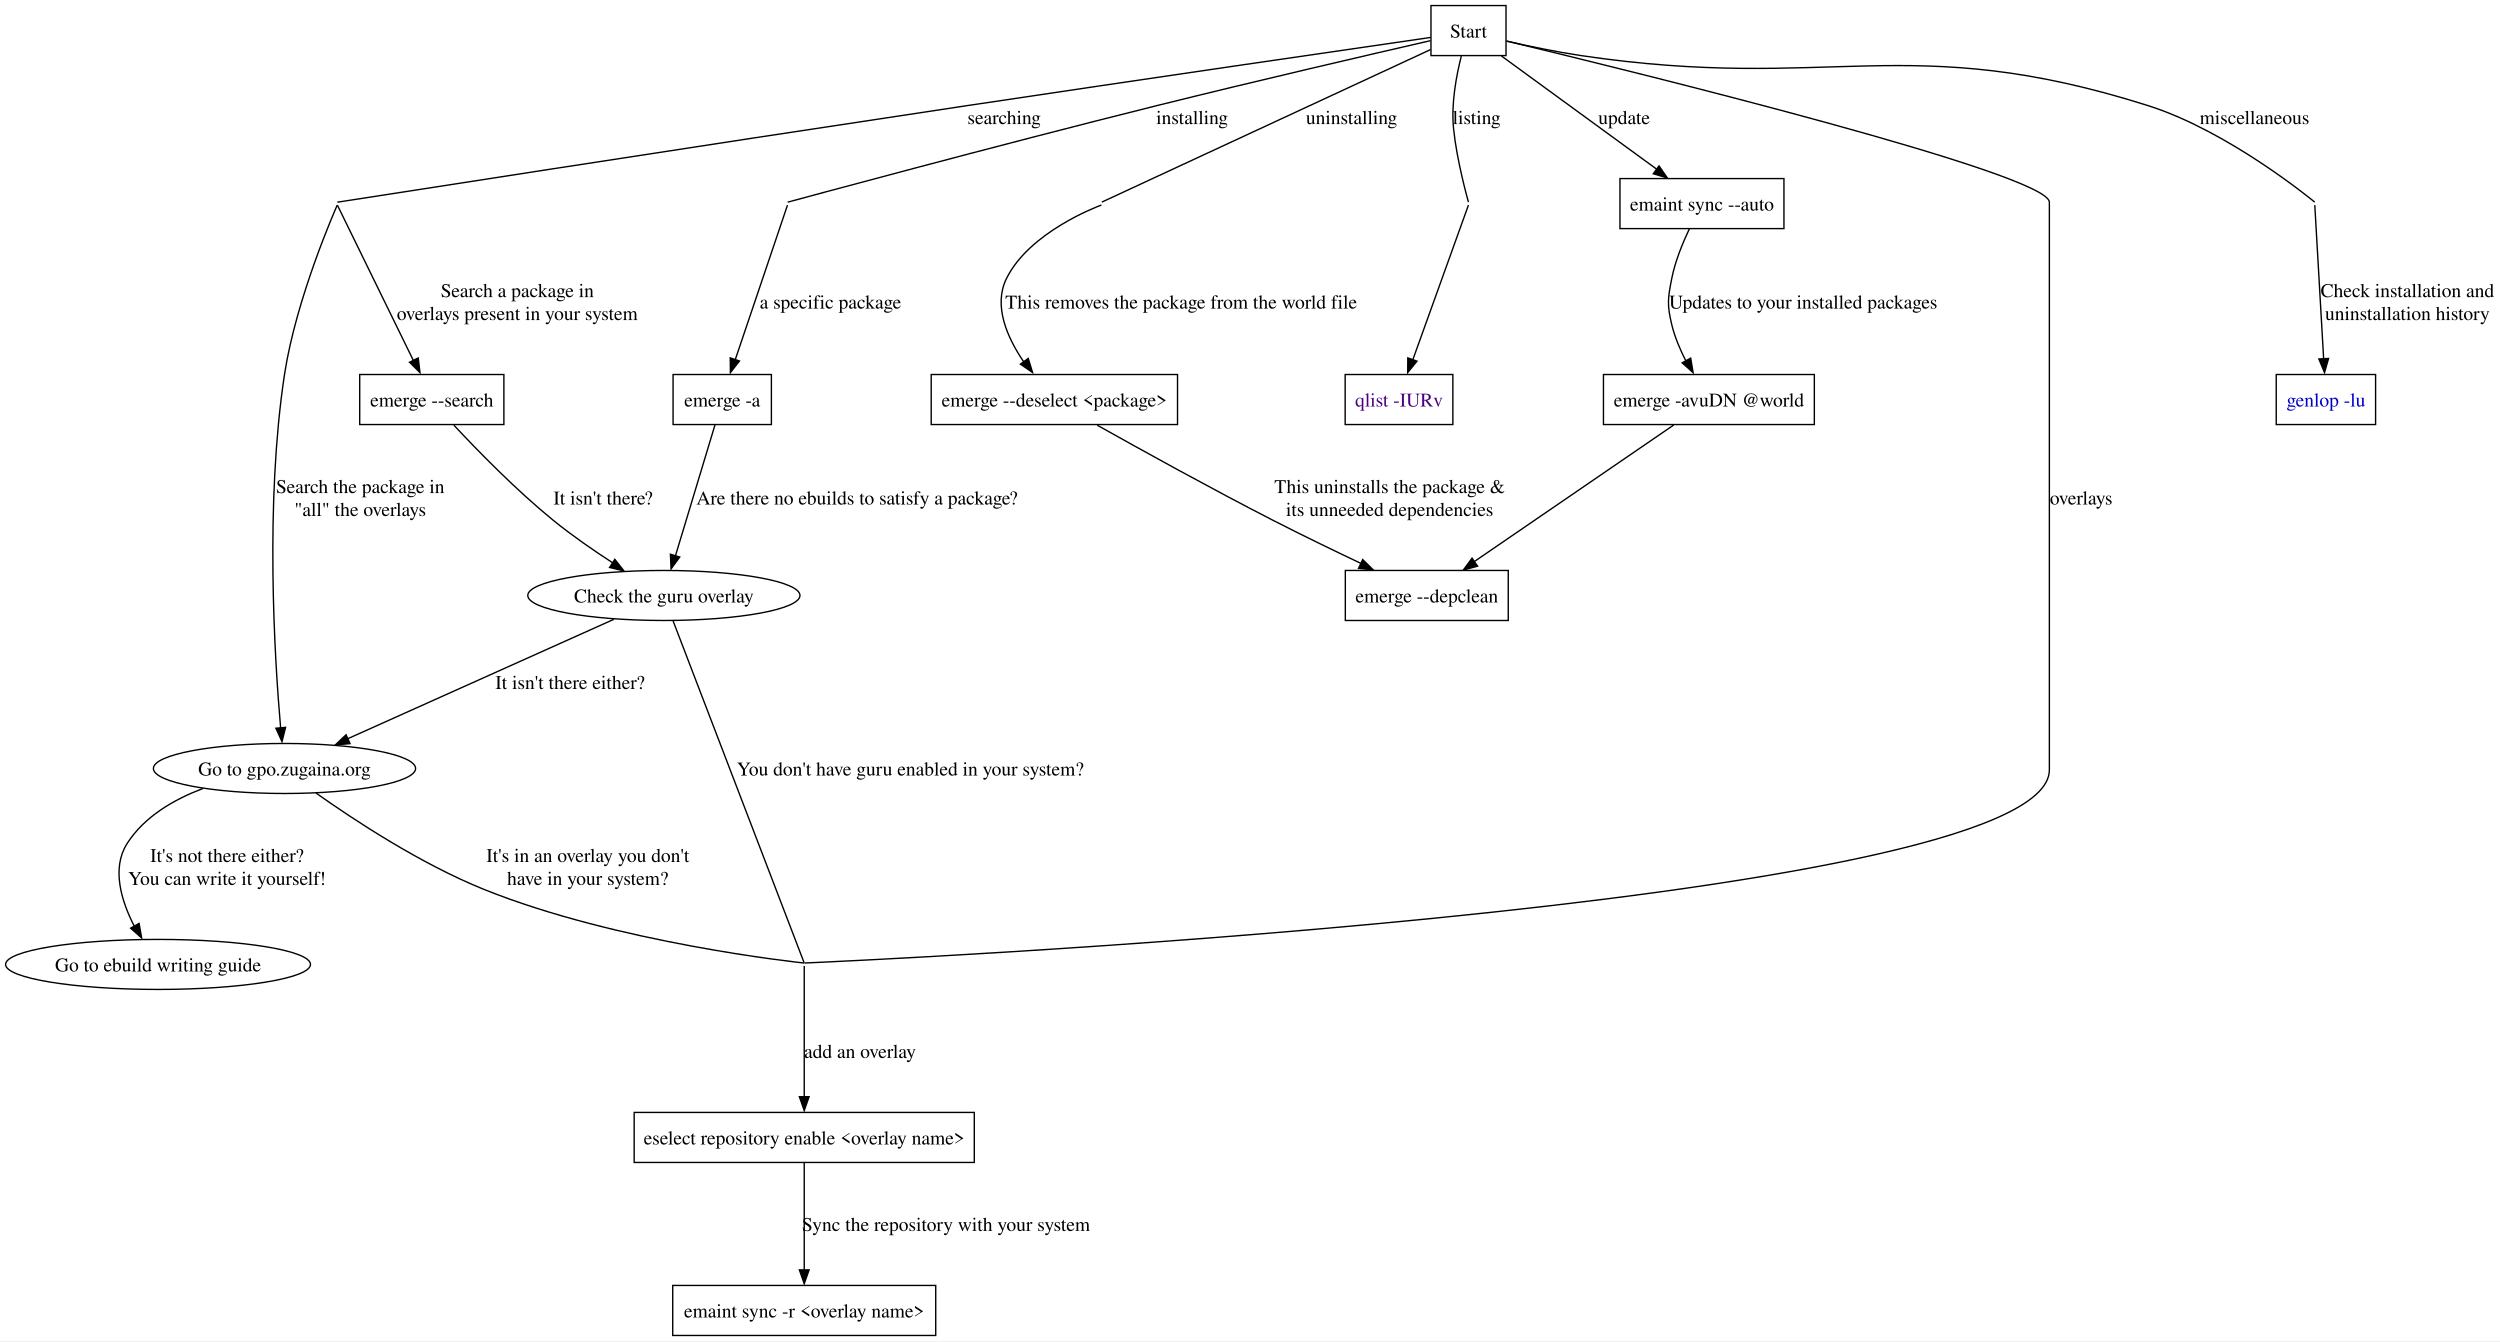
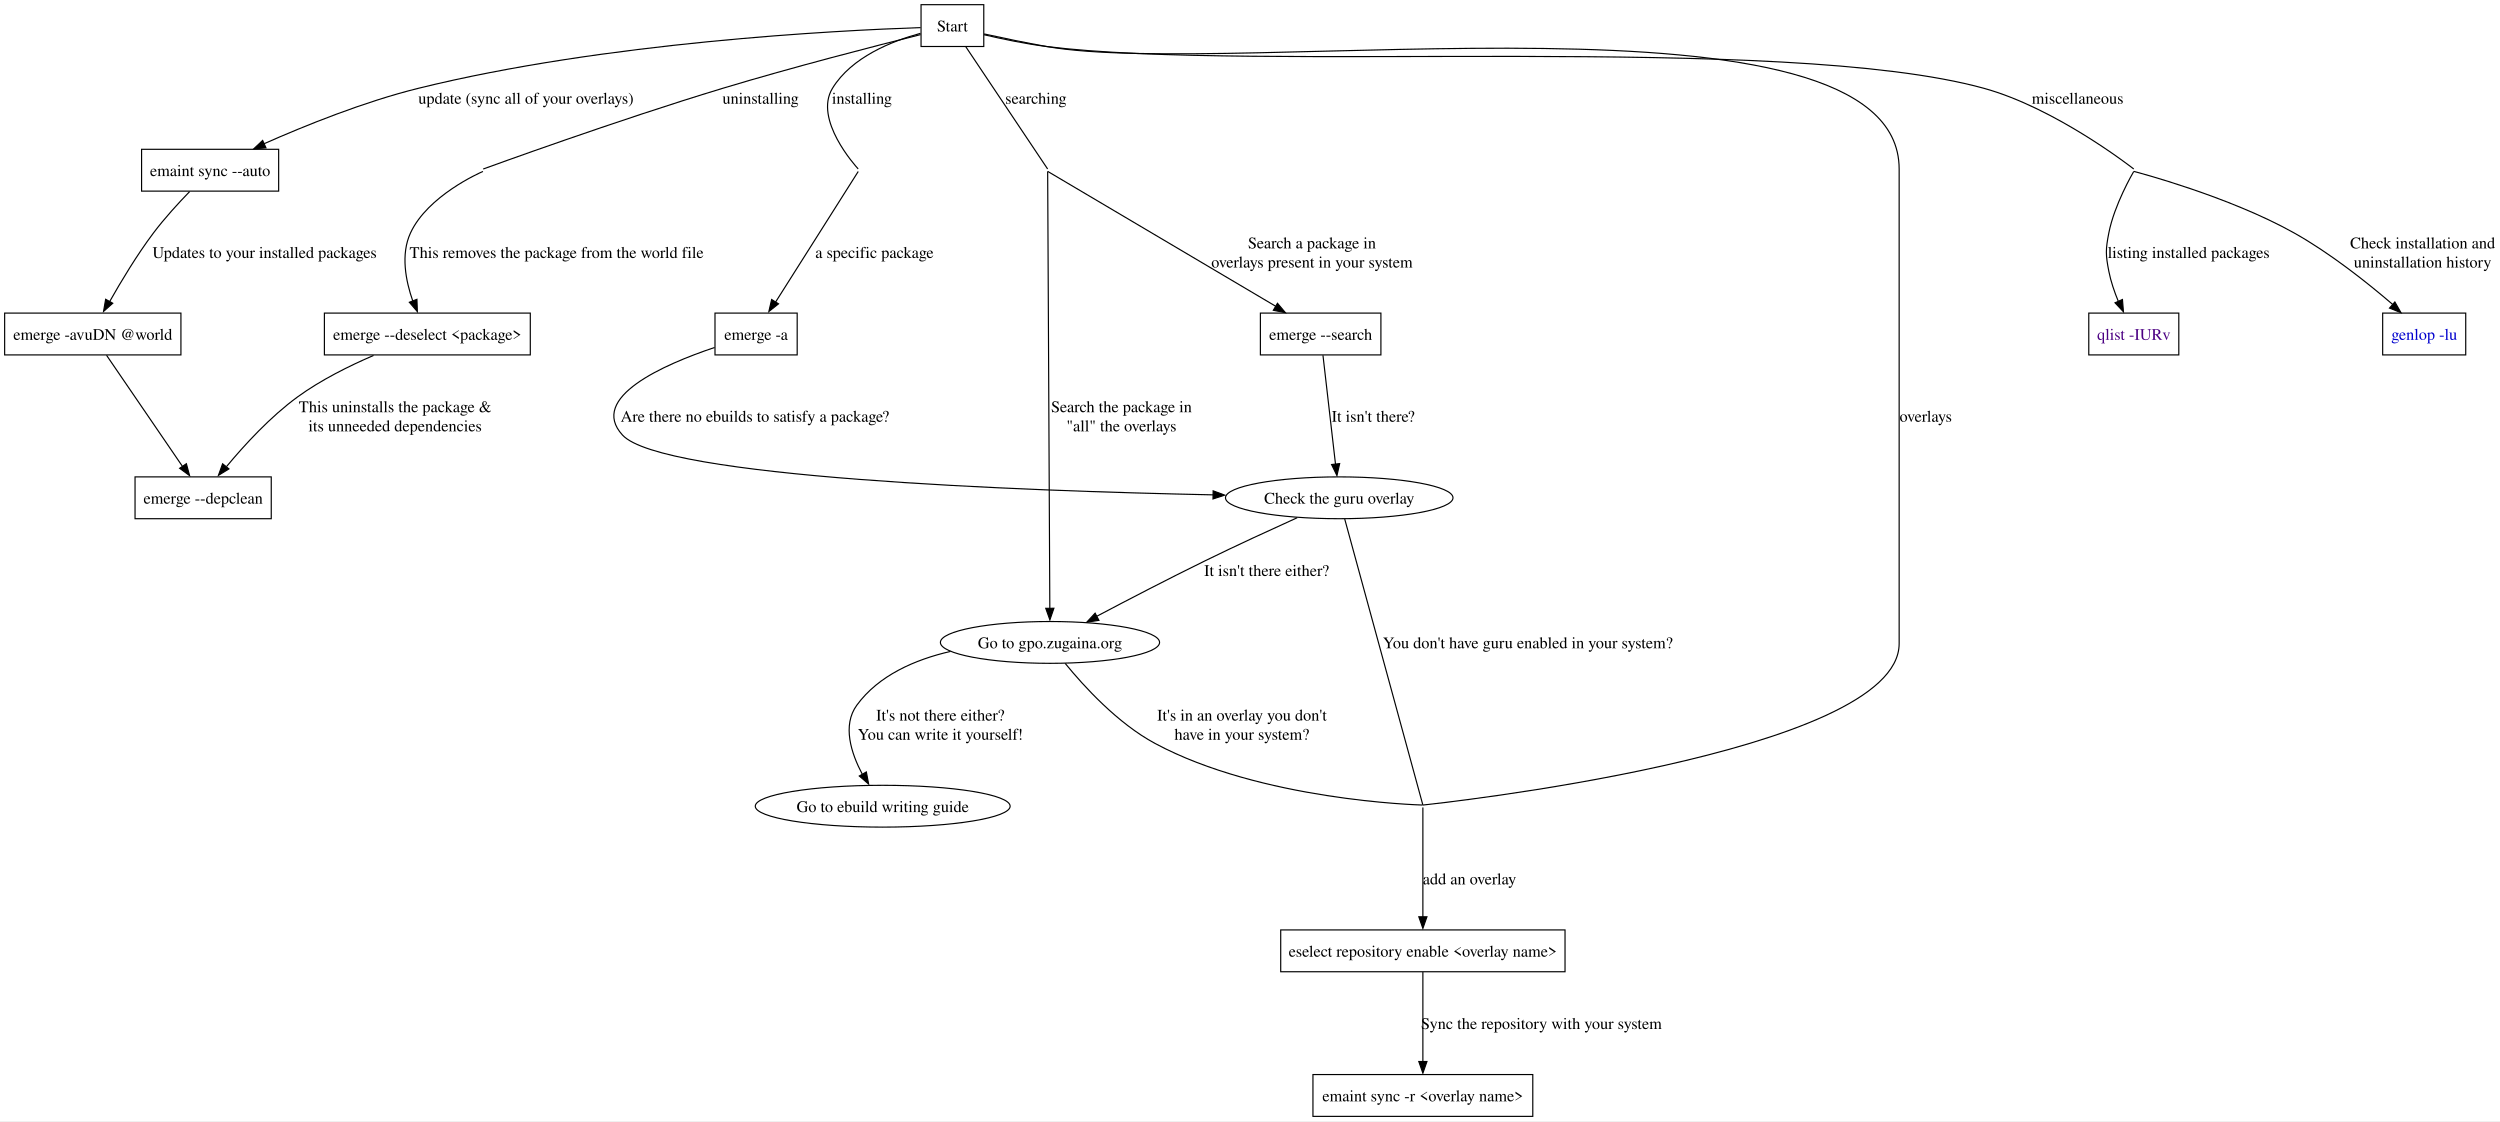
- <svg xmlns="http://www.w3.org/2000/svg" xmlns:xlink="http://www.w3.org/1999/xlink" width="1799pt" height="965pt" viewBox="0.00 0.00 1798.95 965.00">
+ <svg xmlns="http://www.w3.org/2000/svg" xmlns:xlink="http://www.w3.org/1999/xlink" width="2152pt" height="965pt" viewBox="0.00 0.00 2152.12 965.00">
  <g id="graph0" class="graph" transform="scale(1 1) rotate(0) translate(4 961)">
-     <polygon fill="white" stroke="none" points="-4,4 -4,-961 1794.95,-961 1794.95,4 -4,4" />
+     <polygon fill="white" stroke="none" points="-4,4 -4,-961 2148.12,-961 2148.12,4 -4,4" />
    <g id="node1" class="node">
-       <polygon fill="none" stroke="black" points="1079.7,-957 1025.7,-957 1025.7,-921 1079.7,-921 1079.7,-957" />
-       <text text-anchor="middle" x="1052.7" y="-933.95" font-family="Times,serif" font-size="14.00">Start</text>
+       <polygon fill="none" stroke="black" points="842.88,-957 788.88,-957 788.88,-921 842.88,-921 842.88,-957" />
+       <text text-anchor="middle" x="815.88" y="-933.95" font-family="Times,serif" font-size="14.00">Start</text>
    </g>
    <g id="node8" class="node">
-       <polygon fill="none" stroke="black" points="1279.7,-832.5 1161.7,-832.5 1161.7,-796.5 1279.7,-796.5 1279.7,-832.5" />
-       <text text-anchor="middle" x="1220.7" y="-809.45" font-family="Times,serif" font-size="14.00">emaint sync --auto</text>
-     </g>
-     <g id="edge22" class="edge">
-       <path fill="none" stroke="black" d="M1076.41,-920.71C1105.6,-899.43 1155.3,-863.19 1188.07,-839.29" />
-       <polygon fill="black" stroke="black" points="1189.81,-841.62 1195.83,-832.9 1185.69,-835.97 1189.81,-841.62" />
-       <text text-anchor="middle" x="1164.7" y="-871.7" font-family="Times,serif" font-size="14.00">update</text>
+       <polygon fill="none" stroke="black" points="235.88,-832.5 117.88,-832.5 117.88,-796.5 235.88,-796.5 235.88,-832.5" />
+       <text text-anchor="middle" x="176.88" y="-809.45" font-family="Times,serif" font-size="14.00">emaint sync --auto</text>
+     </g>
+     <g id="edge21" class="edge">
+       <path fill="none" stroke="black" d="M788.5,-937.27C716.59,-934.83 516.8,-924.72 356.12,-885 309.48,-873.47 258.61,-852.93 223.02,-837.16" />
+       <polygon fill="black" stroke="black" points="224.96,-833.74 214.4,-832.85 222.09,-840.13 224.96,-833.74" />
+       <text text-anchor="middle" x="448.75" y="-871.7" font-family="Times,serif" font-size="14.00">update (sync all of your overlays)</text>
    </g>
    <g id="node16" class="node">
</g>
    <g id="edge4" class="edge">
-       <path fill="none" stroke="black" d="M1025.54,-934.07C965.41,-925.35 816.52,-903.7 691.95,-885 491.98,-854.98 242.63,-816.11 238.74,-815.51" />
-       <text text-anchor="middle" x="718.57" y="-871.7" font-family="Times,serif" font-size="14.00">searching</text>
+       <path fill="none" stroke="black" d="M827.45,-920.71C849.7,-887.47 896.39,-817.72 897.84,-815.55" />
+       <text text-anchor="middle" x="887.75" y="-871.7" font-family="Times,serif" font-size="14.00">searching</text>
    </g>
    <g id="node17" class="node">
</g>
    <g id="edge1" class="edge">
-       <path fill="none" stroke="black" d="M1025.38,-931.76C983.1,-922.06 899.29,-902.63 828.45,-885 711.83,-855.97 567.29,-816.75 562.8,-815.53" />
-       <text text-anchor="middle" x="853.82" y="-871.7" font-family="Times,serif" font-size="14.00">installing</text>
+       <path fill="none" stroke="black" d="M788.42,-932.34C763.76,-925.64 729.01,-911.83 712.62,-885 696.25,-858.19 732.48,-818.1 734.76,-815.62" />
+       <text text-anchor="middle" x="738" y="-871.7" font-family="Times,serif" font-size="14.00">installing</text>
    </g>
    <g id="node18" class="node">
</g>
+     <g id="edge18" class="edge">
+       <path fill="none" stroke="black" d="M843.06,-931.14C858.69,-927.49 878.77,-923.29 896.88,-921 1074.97,-898.49 1530.84,-932.77 1703.88,-885 1765.67,-867.94 1830.81,-817.12 1832.83,-815.54" />
+       <text text-anchor="middle" x="1784.5" y="-871.7" font-family="Times,serif" font-size="14.00">miscellaneous</text>
+     </g>
+     <g id="node19" class="node">
+ </g>
    <g id="edge13" class="edge">
-       <path fill="none" stroke="black" d="M1047.54,-920.64C1043.97,-906.62 1040.15,-886.36 1041.95,-868.5 1044.27,-845.33 1052.18,-817.31 1052.67,-815.58" />
-       <text text-anchor="middle" x="1058.57" y="-871.7" font-family="Times,serif" font-size="14.00">listing</text>
-     </g>
-     <g id="node19" class="node">
+       <path fill="none" stroke="black" d="M843.16,-931.82C858.83,-928.38 878.9,-924.17 896.88,-921 1059.15,-892.34 1630.88,-980.29 1630.88,-815.5 1630.88,-815.5 1630.88,-815.5 1630.88,-407 1630.88,-311.55 1227.26,-268.67 1220.95,-268.01" />
+       <text text-anchor="middle" x="1653.75" y="-597.95" font-family="Times,serif" font-size="14.00">overlays</text>
+     </g>
+     <g id="node20" class="node">
</g>
    <g id="edge15" class="edge">
-       <path fill="none" stroke="black" d="M1080.12,-931.46C1173.12,-909.09 1470.7,-835.92 1470.7,-815.5 1470.7,-815.5 1470.7,-815.5 1470.7,-407 1470.7,-307.04 588.64,-268.6 574.86,-268.01" />
-       <text text-anchor="middle" x="1493.57" y="-597.95" font-family="Times,serif" font-size="14.00">overlays</text>
-     </g>
-     <g id="node20" class="node">
- </g>
-     <g id="edge17" class="edge">
-       <path fill="none" stroke="black" d="M1025.44,-925.35C959.04,-894.54 793.96,-817.94 788.82,-815.56" />
-       <text text-anchor="middle" x="968.57" y="-871.7" font-family="Times,serif" font-size="14.00">uninstalling</text>
-     </g>
-     <g id="node21" class="node">
- </g>
-     <g id="edge20" class="edge">
-       <path fill="none" stroke="black" d="M1079.92,-931.44C1095.57,-927.89 1115.65,-923.68 1133.7,-921 1313.76,-894.26 1368.14,-939.92 1541.7,-885 1599.54,-866.7 1659.78,-817.08 1661.65,-815.54" />
-       <text text-anchor="middle" x="1618.32" y="-871.7" font-family="Times,serif" font-size="14.00">miscellaneous</text>
+       <path fill="none" stroke="black" d="M788.53,-931.25C750.23,-921.67 678.52,-903.25 618.12,-885 526.98,-857.46 415.42,-816.79 411.96,-815.53" />
+       <text text-anchor="middle" x="650.75" y="-871.7" font-family="Times,serif" font-size="14.00">uninstalling</text>
    </g>
    <g id="node2" class="node">
-       <polygon fill="none" stroke="black" points="551.07,-691.5 480.32,-691.5 480.32,-655.5 551.07,-655.5 551.07,-691.5" />
-       <text text-anchor="middle" x="515.7" y="-668.45" font-family="Times,serif" font-size="14.00">emerge -a</text>
+       <polygon fill="none" stroke="black" points="682.25,-691.5 611.5,-691.5 611.5,-655.5 682.25,-655.5 682.25,-691.5" />
+       <text text-anchor="middle" x="646.88" y="-668.45" font-family="Times,serif" font-size="14.00">emerge -a</text>
    </g>
    <g id="node13" class="node">
      <g id="a_node13">
        <a xlink:href="https://gitweb.gentoo.org/repo/proj/guru.git/tree/" xlink:title="Check the guru overlay">
-           <ellipse fill="none" stroke="black" cx="473.7" cy="-532.5" rx="97.93" ry="18" />
-           <text text-anchor="middle" x="473.7" y="-527.45" font-family="Times,serif" font-size="14.00">Check the guru overlay</text>
+           <ellipse fill="none" stroke="black" cx="1148.88" cy="-532.5" rx="97.93" ry="18" />
+           <text text-anchor="middle" x="1148.88" y="-527.45" font-family="Times,serif" font-size="14.00">Check the guru overlay</text>
        </a>
      </g>
    </g>
    <g id="edge3" class="edge">
-       <path fill="none" stroke="black" d="M510.46,-655.18C503.32,-631.53 490.44,-588.91 481.98,-560.9" />
-       <polygon fill="black" stroke="black" points="485.11,-560.17 478.87,-551.61 478.41,-562.19 485.11,-560.17" />
-       <text text-anchor="middle" x="612.7" y="-597.95" font-family="Times,serif" font-size="14.00">Are there no ebuilds to satisfy a package?</text>
+       <path fill="none" stroke="black" d="M611.14,-661.9C567.32,-647.19 502.29,-618.73 531.88,-586.5 565.49,-549.88 872.54,-538.51 1040.42,-535.02" />
+       <polygon fill="black" stroke="black" points="1040.34,-538.5 1050.27,-534.8 1040.2,-531.5 1040.34,-538.5" />
+       <text text-anchor="middle" x="645.88" y="-597.95" font-family="Times,serif" font-size="14.00">Are there no ebuilds to satisfy a package?</text>
    </g>
    <g id="node3" class="node">
-       <polygon fill="none" stroke="black" points="1301.57,-691.5 1149.82,-691.5 1149.82,-655.5 1301.57,-655.5 1301.57,-691.5" />
-       <text text-anchor="middle" x="1225.7" y="-668.45" font-family="Times,serif" font-size="14.00">emerge -avuDN @world</text>
+       <polygon fill="none" stroke="black" points="151.75,-691.5 0,-691.5 0,-655.5 151.75,-655.5 151.75,-691.5" />
+       <text text-anchor="middle" x="75.88" y="-668.45" font-family="Times,serif" font-size="14.00">emerge -avuDN @world</text>
    </g>
    <g id="node12" class="node">
-       <polygon fill="none" stroke="black" points="1081.32,-550.5 964.07,-550.5 964.07,-514.5 1081.32,-514.5 1081.32,-550.5" />
-       <text text-anchor="middle" x="1022.7" y="-527.45" font-family="Times,serif" font-size="14.00">emerge --depclean</text>
-     </g>
-     <g id="edge24" class="edge">
-       <path fill="none" stroke="black" d="M1200.4,-655.18C1164.21,-630.4 1097.57,-584.77 1056.98,-556.97" />
-       <polygon fill="black" stroke="black" points="1059.22,-553.58 1049,-550.82 1055.27,-559.36 1059.22,-553.58" />
+       <polygon fill="none" stroke="black" points="229.5,-550.5 112.25,-550.5 112.25,-514.5 229.5,-514.5 229.5,-550.5" />
+       <text text-anchor="middle" x="170.88" y="-527.45" font-family="Times,serif" font-size="14.00">emerge --depclean</text>
+     </g>
+     <g id="edge23" class="edge">
+       <path fill="none" stroke="black" d="M87.71,-655.18C104.16,-631.11 134.04,-587.39 153.15,-559.43" />
+       <polygon fill="black" stroke="black" points="156.43,-561.84 159.18,-551.61 150.65,-557.89 156.43,-561.84" />
    </g>
    <g id="node4" class="node">
-       <polygon fill="none" stroke="black" points="358.57,-691.5 254.82,-691.5 254.82,-655.5 358.57,-655.5 358.57,-691.5" />
-       <text text-anchor="middle" x="306.7" y="-668.45" font-family="Times,serif" font-size="14.00">emerge --search</text>
+       <polygon fill="none" stroke="black" points="1184.75,-691.5 1081,-691.5 1081,-655.5 1184.75,-655.5 1184.75,-691.5" />
+       <text text-anchor="middle" x="1132.88" y="-668.45" font-family="Times,serif" font-size="14.00">emerge --search</text>
    </g>
    <g id="edge8" class="edge">
-       <path fill="none" stroke="black" d="M322.59,-655.03C339.49,-636.92 367.42,-608.26 394.2,-586.5 407.48,-575.71 422.97,-565 436.73,-556.07" />
-       <polygon fill="black" stroke="black" points="438.39,-558.52 444.94,-550.19 434.62,-552.63 438.39,-558.52" />
-       <text text-anchor="middle" x="429.95" y="-597.95" font-family="Times,serif" font-size="14.00">It isn't there?</text>
+       <path fill="none" stroke="black" d="M1134.87,-655.18C1137.58,-631.64 1142.45,-589.28 1145.68,-561.28" />
+       <polygon fill="black" stroke="black" points="1149.24,-561.94 1146.91,-551.61 1142.29,-561.14 1149.24,-561.94" />
+       <text text-anchor="middle" x="1178.12" y="-597.95" font-family="Times,serif" font-size="14.00">It isn't there?</text>
    </g>
    <g id="node5" class="node">
      <g id="a_node5">
        <a xlink:href="https://graphviz.org/docs/nodes/" xlink:title="Go to gpo.zugaina.org">
-           <ellipse fill="none" stroke="black" cx="200.7" cy="-408" rx="94.34" ry="18" />
-           <text text-anchor="middle" x="200.7" y="-402.95" font-family="Times,serif" font-size="14.00">Go to gpo.zugaina.org</text>
+           <ellipse fill="none" stroke="black" cx="899.88" cy="-408" rx="94.34" ry="18" />
+           <text text-anchor="middle" x="899.88" y="-402.95" font-family="Times,serif" font-size="14.00">Go to gpo.zugaina.org</text>
        </a>
      </g>
    </g>
    <g id="node9" class="node">
      <g id="a_node9">
        <a xlink:href="https://devmanual.gentoo.org/ebuild-writing/index.html" xlink:title="Go to ebuild writing guide">
-           <ellipse fill="none" stroke="black" cx="109.7" cy="-267" rx="109.7" ry="18" />
-           <text text-anchor="middle" x="109.7" y="-261.95" font-family="Times,serif" font-size="14.00">Go to ebuild writing guide</text>
+           <ellipse fill="none" stroke="black" cx="755.88" cy="-267" rx="109.7" ry="18" />
+           <text text-anchor="middle" x="755.88" y="-261.95" font-family="Times,serif" font-size="14.00">Go to ebuild writing guide</text>
        </a>
      </g>
    </g>
    <g id="edge12" class="edge">
-       <path fill="none" stroke="black" d="M142.04,-393.62C121.13,-385.72 99.74,-373.32 87.45,-354 76.05,-336.08 83.35,-312.55 92.54,-294.63" />
-       <polygon fill="black" stroke="black" points="96.06,-296.51 97.88,-286.07 89.95,-293.09 96.06,-296.51" />
-       <text text-anchor="middle" x="159.32" y="-340.7" font-family="Times,serif" font-size="14.00">It's not there either? </text>
-       <text text-anchor="middle" x="159.32" y="-324.2" font-family="Times,serif" font-size="14.00"> You can write it yourself!</text>
+       <path fill="none" stroke="black" d="M814.18,-400.24C783.73,-393.21 752.39,-379.68 733.62,-354 720.96,-336.67 728.65,-312.75 738.3,-294.54" />
+       <polygon fill="black" stroke="black" points="741.79,-296.5 743.75,-286.09 735.72,-293 741.79,-296.5" />
+       <text text-anchor="middle" x="805.5" y="-340.7" font-family="Times,serif" font-size="14.00">It's not there either? </text>
+       <text text-anchor="middle" x="805.5" y="-324.2" font-family="Times,serif" font-size="14.00"> You can write it yourself!</text>
    </g>
    <g id="edge10" class="edge">
-       <path fill="none" stroke="black" d="M223.38,-390.31C250.71,-370.95 298.67,-339.34 344.2,-321 440.18,-282.33 570.55,-268.44 574.6,-268.01" />
-       <text text-anchor="middle" x="418.95" y="-340.7" font-family="Times,serif" font-size="14.00">It's in an overlay you don't </text>
-       <text text-anchor="middle" x="418.95" y="-324.2" font-family="Times,serif" font-size="14.00"> have in your system?</text>
+       <path fill="none" stroke="black" d="M912.95,-389.96C929,-370.26 958.11,-338.33 990.38,-321 1081.53,-272.03 1216.58,-268.11 1220.77,-268" />
+       <text text-anchor="middle" x="1065.12" y="-340.7" font-family="Times,serif" font-size="14.00">It's in an overlay you don't </text>
+       <text text-anchor="middle" x="1065.12" y="-324.2" font-family="Times,serif" font-size="14.00"> have in your system?</text>
    </g>
    <g id="node6" class="node">
-       <polygon fill="none" stroke="black" points="697.07,-160.5 452.32,-160.5 452.32,-124.5 697.07,-124.5 697.07,-160.5" />
-       <text text-anchor="middle" x="574.7" y="-137.45" font-family="Times,serif" font-size="14.00">eselect repository enable &lt;overlay name&gt;</text>
+       <polygon fill="none" stroke="black" points="1343.25,-160.5 1098.5,-160.5 1098.5,-124.5 1343.25,-124.5 1343.25,-160.5" />
+       <text text-anchor="middle" x="1220.88" y="-137.45" font-family="Times,serif" font-size="14.00">eselect repository enable &lt;overlay name&gt;</text>
    </g>
    <g id="node7" class="node">
-       <polygon fill="none" stroke="black" points="669.32,-36 480.07,-36 480.07,0 669.32,0 669.32,-36" />
-       <text text-anchor="middle" x="574.7" y="-12.95" font-family="Times,serif" font-size="14.00">emaint sync -r &lt;overlay name&gt;</text>
+       <polygon fill="none" stroke="black" points="1315.5,-36 1126.25,-36 1126.25,0 1315.5,0 1315.5,-36" />
+       <text text-anchor="middle" x="1220.88" y="-12.95" font-family="Times,serif" font-size="14.00">emaint sync -r &lt;overlay name&gt;</text>
    </g>
    <g id="edge11" class="edge">
-       <path fill="none" stroke="black" d="M574.7,-124.21C574.7,-104.14 574.7,-70.78 574.7,-47" />
-       <polygon fill="black" stroke="black" points="578.2,-47.2 574.7,-37.2 571.2,-47.2 578.2,-47.2" />
-       <text text-anchor="middle" x="676.7" y="-75.2" font-family="Times,serif" font-size="14.00">Sync the repository with your system</text>
-     </g>
-     <g id="edge23" class="edge">
-       <path fill="none" stroke="black" d="M1211.67,-796.37C1206.85,-786.24 1201.41,-772.99 1198.95,-760.5 1196.11,-746.11 1195.55,-741.77 1198.95,-727.5 1201.06,-718.62 1204.92,-709.53 1209.05,-701.45" />
-       <polygon fill="black" stroke="black" points="1212.59,-703.3 1214.34,-692.85 1206.45,-699.92 1212.59,-703.3" />
-       <text text-anchor="middle" x="1293.57" y="-738.95" font-family="Times,serif" font-size="14.00">Updates to your installed packages</text>
+       <path fill="none" stroke="black" d="M1220.88,-124.21C1220.88,-104.14 1220.88,-70.78 1220.88,-47" />
+       <polygon fill="black" stroke="black" points="1224.38,-47.2 1220.88,-37.2 1217.38,-47.2 1224.38,-47.2" />
+       <text text-anchor="middle" x="1322.88" y="-75.2" font-family="Times,serif" font-size="14.00">Sync the repository with your system</text>
+     </g>
+     <g id="edge22" class="edge">
+       <path fill="none" stroke="black" d="M159.25,-796.12C149.55,-786.13 137.59,-773.09 128.12,-760.5 113.99,-741.71 100.28,-718.91 90.45,-701.5" />
+       <polygon fill="black" stroke="black" points="93.06,-699.99 85.14,-692.95 86.94,-703.39 93.06,-699.99" />
+       <text text-anchor="middle" x="223.75" y="-738.95" font-family="Times,serif" font-size="14.00">Updates to your installed packages</text>
    </g>
    <g id="node10" class="node">
-       <polygon fill="none" stroke="black" points="1041.45,-691.5 963.95,-691.5 963.95,-655.5 1041.45,-655.5 1041.45,-691.5" />
-       <text text-anchor="middle" x="1002.7" y="-668.45" font-family="Times,serif" font-size="14.00" fill="indigo">qlist -IURv</text>
+       <polygon fill="none" stroke="black" points="1871.62,-691.5 1794.12,-691.5 1794.12,-655.5 1871.62,-655.5 1871.62,-691.5" />
+       <text text-anchor="middle" x="1832.88" y="-668.45" font-family="Times,serif" font-size="14.00" fill="indigo">qlist -IURv</text>
    </g>
    <g id="node11" class="node">
-       <polygon fill="none" stroke="black" points="843.32,-691.5 666.07,-691.5 666.07,-655.5 843.32,-655.5 843.32,-691.5" />
-       <text text-anchor="middle" x="754.7" y="-668.45" font-family="Times,serif" font-size="14.00">emerge --deselect &lt;package&gt;</text>
+       <polygon fill="none" stroke="black" points="452.5,-691.5 275.25,-691.5 275.25,-655.5 452.5,-655.5 452.5,-691.5" />
+       <text text-anchor="middle" x="363.88" y="-668.45" font-family="Times,serif" font-size="14.00">emerge --deselect &lt;package&gt;</text>
+     </g>
+     <g id="edge17" class="edge">
+       <path fill="none" stroke="black" d="M317.54,-655.04C296.63,-646.04 272.23,-633.92 252.38,-619.5 228.77,-602.36 206.31,-577.83 190.97,-559.34" />
+       <polygon fill="black" stroke="black" points="193.06,-557.37 184.04,-551.82 187.63,-561.78 193.06,-557.37" />
+       <text text-anchor="middle" x="336.12" y="-606.2" font-family="Times,serif" font-size="14.00">This uninstalls the package &amp; </text>
+       <text text-anchor="middle" x="336.12" y="-589.7" font-family="Times,serif" font-size="14.00"> its unneeded dependencies</text>
+     </g>
+     <g id="edge9" class="edge">
+       <path fill="none" stroke="black" d="M1112.67,-515.34C1089.92,-505.05 1060.04,-491.3 1033.88,-478.5 1002.15,-462.97 966.69,-444.53 940.22,-430.55" />
+       <polygon fill="black" stroke="black" points="942.01,-427.01 931.54,-425.42 938.74,-433.19 942.01,-427.01" />
+       <text text-anchor="middle" x="1086.38" y="-465.2" font-family="Times,serif" font-size="14.00">It isn't there either?</text>
+     </g>
+     <g id="edge7" class="edge">
+       <path fill="none" stroke="black" d="M1153.6,-514.21C1169.37,-456.51 1219.28,-273.83 1220.84,-268.14" />
+       <text text-anchor="middle" x="1311.25" y="-402.95" font-family="Times,serif" font-size="14.00">You don't have guru enabled in your system?</text>
+     </g>
+     <g id="node14" class="node">
+       <polygon fill="none" stroke="black" points="2118.62,-691.5 2047.12,-691.5 2047.12,-655.5 2118.62,-655.5 2118.62,-691.5" />
+       <text text-anchor="middle" x="2082.88" y="-668.45" font-family="Times,serif" font-size="14.00" fill="#0000cd">genlop -lu</text>
+     </g>
+     <g id="node15" class="node">
+ </g>
+     <g id="edge5" class="edge">
+       <path fill="none" stroke="black" d="M897.92,-813.47C900.6,-811.89 1028.28,-736.36 1094.27,-697.33" />
+       <polygon fill="black" stroke="black" points="1095.71,-699.96 1102.54,-691.85 1092.15,-693.93 1095.71,-699.96" />
+       <text text-anchor="middle" x="1125.38" y="-747.2" font-family="Times,serif" font-size="14.00">Search a package in </text>
+       <text text-anchor="middle" x="1125.38" y="-730.7" font-family="Times,serif" font-size="14.00"> overlays present in your system</text>
+     </g>
+     <g id="edge6" class="edge">
+       <path fill="none" stroke="black" d="M897.88,-813.43C897.9,-808.22 899.29,-528.19 899.74,-437.21" />
+       <polygon fill="black" stroke="black" points="903.24,-437.4 899.79,-427.38 896.24,-437.36 903.24,-437.4" />
+       <text text-anchor="middle" x="961.38" y="-606.2" font-family="Times,serif" font-size="14.00">Search the package in </text>
+       <text text-anchor="middle" x="961.38" y="-589.7" font-family="Times,serif" font-size="14.00"> "all" the overlays</text>
+     </g>
+     <g id="edge2" class="edge">
+       <path fill="none" stroke="black" d="M734.81,-813.4C732.9,-810.38 688.42,-740.12 663.47,-700.71" />
+       <polygon fill="black" stroke="black" points="666.18,-699.46 657.88,-692.88 660.27,-703.2 666.18,-699.46" />
+       <text text-anchor="middle" x="748.75" y="-738.95" font-family="Times,serif" font-size="14.00">a specific package</text>
+     </g>
+     <g id="edge20" class="edge">
+       <path fill="none" stroke="black" d="M1832.83,-813.42C1831.85,-811.75 1816.09,-784.67 1811.38,-760.5 1808.57,-746.1 1808.57,-741.9 1811.38,-727.5 1813.07,-718.83 1816.18,-709.78 1819.52,-701.66" />
+       <polygon fill="black" stroke="black" points="1823.11,-703.21 1823.95,-692.64 1816.71,-700.38 1823.11,-703.21" />
+       <text text-anchor="middle" x="1880.12" y="-738.95" font-family="Times,serif" font-size="14.00">listing installed packages</text>
    </g>
    <g id="edge19" class="edge">
-       <path fill="none" stroke="black" d="M785.52,-655.04C817.09,-637.32 867.7,-609.3 912.2,-586.5 932.68,-576.01 955.57,-564.92 975.19,-555.62" />
-       <polygon fill="black" stroke="black" points="976.57,-558.36 984.12,-550.92 973.58,-552.03 976.57,-558.36" />
-       <text text-anchor="middle" x="995.95" y="-606.2" font-family="Times,serif" font-size="14.00">This uninstalls the package &amp; </text>
-       <text text-anchor="middle" x="995.95" y="-589.7" font-family="Times,serif" font-size="14.00"> its unneeded dependencies</text>
-     </g>
-     <g id="edge9" class="edge">
-       <path fill="none" stroke="black" d="M437.73,-515.36C388.49,-493.26 300.08,-453.6 246.27,-429.45" />
-       <polygon fill="black" stroke="black" points="247.87,-425.88 237.31,-424.98 245,-432.27 247.87,-425.88" />
-       <text text-anchor="middle" x="406.2" y="-465.2" font-family="Times,serif" font-size="14.00">It isn't there either?</text>
-     </g>
-     <g id="edge7" class="edge">
-       <path fill="none" stroke="black" d="M480.32,-514.21C502.44,-456.51 572.46,-273.83 574.65,-268.14" />
-       <text text-anchor="middle" x="651.07" y="-402.95" font-family="Times,serif" font-size="14.00">You don't have guru enabled in your system?</text>
-     </g>
-     <g id="node14" class="node">
-       <polygon fill="none" stroke="black" points="1705.45,-691.5 1633.95,-691.5 1633.95,-655.5 1705.45,-655.5 1705.45,-691.5" />
-       <text text-anchor="middle" x="1669.7" y="-668.45" font-family="Times,serif" font-size="14.00" fill="#0000cd">genlop -lu</text>
-     </g>
-     <g id="node15" class="node">
- </g>
-     <g id="edge5" class="edge">
-       <path fill="none" stroke="black" d="M238.75,-813.4C240.21,-810.4 274.02,-741.3 293.38,-701.72" />
-       <polygon fill="black" stroke="black" points="296.94,-703.4 298.19,-692.88 290.66,-700.32 296.94,-703.4" />
-       <text text-anchor="middle" x="368.2" y="-747.2" font-family="Times,serif" font-size="14.00">Search a package in </text>
-       <text text-anchor="middle" x="368.2" y="-730.7" font-family="Times,serif" font-size="14.00"> overlays present in your system</text>
-     </g>
-     <g id="edge6" class="edge">
-       <path fill="none" stroke="black" d="M238.68,-813.45C237.78,-811.44 209.11,-746.77 200.7,-691.5 186.67,-599.28 193.48,-488.17 197.92,-437.13" />
-       <polygon fill="black" stroke="black" points="201.48,-437.61 198.9,-427.33 194.51,-436.98 201.48,-437.61" />
-       <text text-anchor="middle" x="255.2" y="-606.2" font-family="Times,serif" font-size="14.00">Search the package in </text>
-       <text text-anchor="middle" x="255.2" y="-589.7" font-family="Times,serif" font-size="14.00"> "all" the overlays</text>
-     </g>
-     <g id="edge2" class="edge">
-       <path fill="none" stroke="black" d="M562.66,-813.4C561.65,-810.42 538.48,-741.89 525.07,-702.22" />
-       <polygon fill="black" stroke="black" points="528.09,-701.23 521.57,-692.88 521.46,-703.47 528.09,-701.23" />
-       <text text-anchor="middle" x="593.57" y="-738.95" font-family="Times,serif" font-size="14.00">a specific package</text>
+       <path fill="none" stroke="black" d="M1832.93,-813.48C1835.39,-812.84 1914.45,-792.12 1970.88,-760.5 2002.03,-743.04 2033.99,-717.61 2055.75,-698.93" />
+       <polygon fill="black" stroke="black" points="2057.61,-701.08 2062.86,-691.88 2053.01,-695.8 2057.61,-701.08" />
+       <text text-anchor="middle" x="2081.5" y="-747.2" font-family="Times,serif" font-size="14.00">Check installation and </text>
+       <text text-anchor="middle" x="2081.5" y="-730.7" font-family="Times,serif" font-size="14.00"> uninstallation history</text>
    </g>
    <g id="edge14" class="edge">
-       <path fill="none" stroke="black" d="M1052.66,-813.4C1051.59,-810.42 1026.94,-741.89 1012.67,-702.22" />
-       <polygon fill="black" stroke="black" points="1015.63,-701.11 1008.95,-692.88 1009.04,-703.47 1015.63,-701.11" />
+       <path fill="none" stroke="black" d="M1220.88,-265.91C1220.88,-263.37 1220.88,-206.78 1220.88,-171.44" />
+       <polygon fill="black" stroke="black" points="1224.38,-171.81 1220.88,-161.81 1217.38,-171.81 1224.38,-171.81" />
+       <text text-anchor="middle" x="1261" y="-199.7" font-family="Times,serif" font-size="14.00">add an overlay</text>
    </g>
    <g id="edge16" class="edge">
-       <path fill="none" stroke="black" d="M574.7,-265.91C574.7,-263.37 574.7,-206.78 574.7,-171.44" />
-       <polygon fill="black" stroke="black" points="578.2,-171.81 574.7,-161.81 571.2,-171.81 578.2,-171.81" />
-       <text text-anchor="middle" x="614.82" y="-199.7" font-family="Times,serif" font-size="14.00">add an overlay</text>
-     </g>
-     <g id="edge18" class="edge">
-       <path fill="none" stroke="black" d="M788.55,-813.45C785.51,-812.33 736.62,-793.98 720.2,-760.5 710.54,-740.82 720.94,-717.73 732.78,-700.43" />
-       <polygon fill="black" stroke="black" points="735.9,-703.09 739,-692.96 730.26,-698.95 735.9,-703.09" />
-       <text text-anchor="middle" x="845.95" y="-738.95" font-family="Times,serif" font-size="14.00">This removes the package from the world file</text>
-     </g>
-     <g id="edge21" class="edge">
-       <path fill="none" stroke="black" d="M1661.7,-813.4C1661.87,-810.43 1665.79,-742.47 1668.07,-702.73" />
-       <polygon fill="black" stroke="black" points="1671.62,-703.06 1668.7,-692.88 1664.63,-702.66 1671.62,-703.06" />
-       <text text-anchor="middle" x="1728.32" y="-747.2" font-family="Times,serif" font-size="14.00">Check installation and </text>
-       <text text-anchor="middle" x="1728.32" y="-730.7" font-family="Times,serif" font-size="14.00"> uninstallation history</text>
-     </g>
+       <path fill="none" stroke="black" d="M411.74,-813.44C408.96,-812.24 364.2,-792.52 349.38,-760.5 340.84,-742.07 345.23,-719.34 351.35,-701.87" />
+       <polygon fill="black" stroke="black" points="354.91,-703.36 355.28,-692.77 348.39,-700.82 354.91,-703.36" />
+       <text text-anchor="middle" x="475.12" y="-738.95" font-family="Times,serif" font-size="14.00">This removes the package from the world file</text>
+     </g>
+     <g id="node21" class="node">
+ </g>
    <g id="node22" class="node">
</g>
    <g id="node23" class="node">
</g>
    <g id="node24" class="node">
</g>
    <g id="node25" class="node">
</g>
  </g>
</svg>
